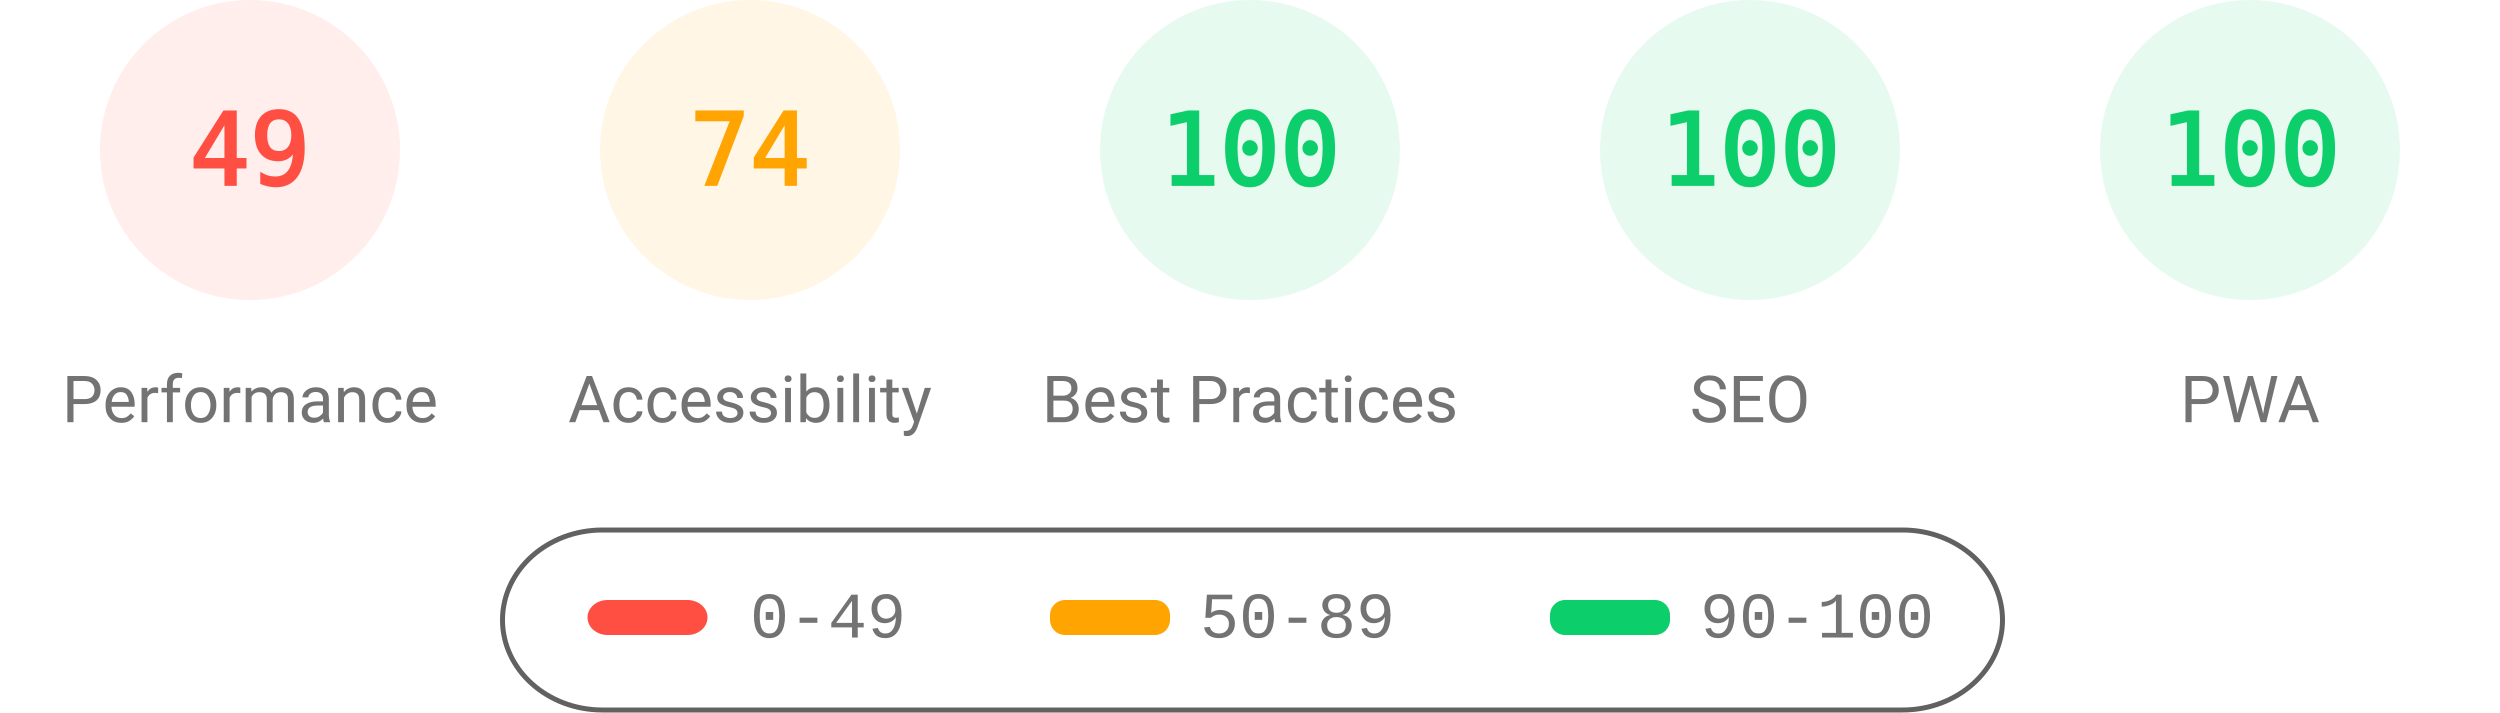
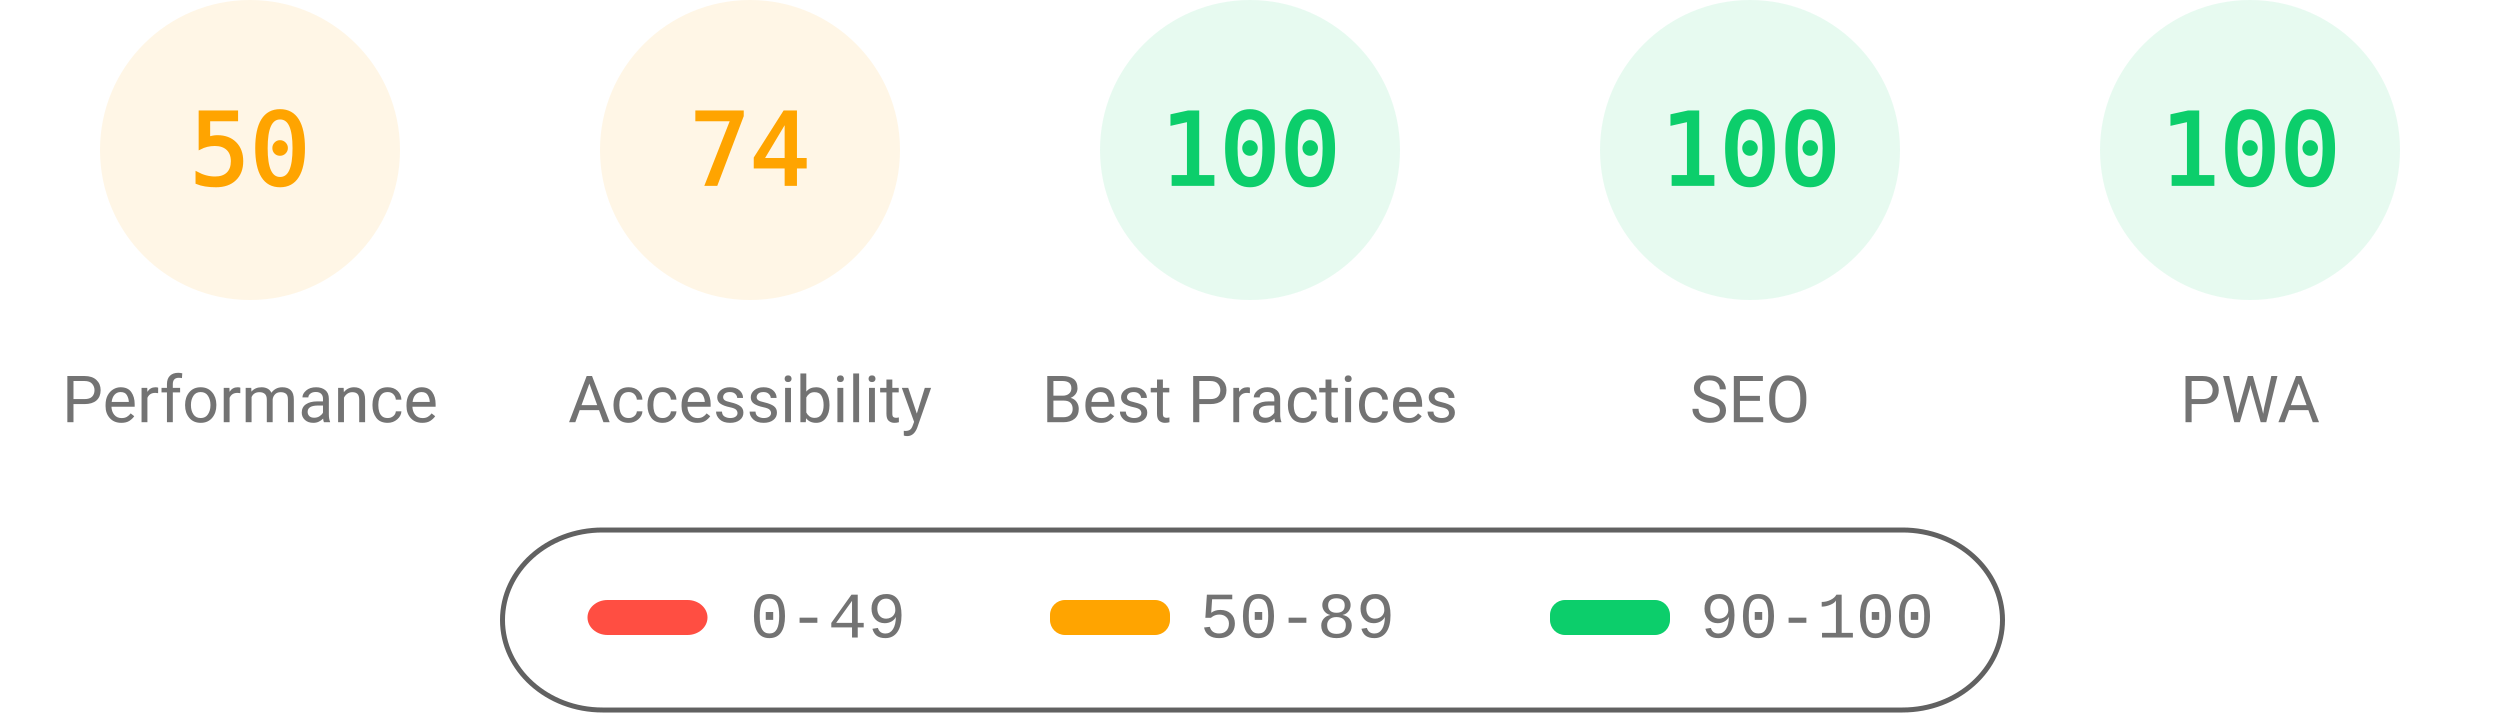
<svg xmlns="http://www.w3.org/2000/svg" fill="none" width="1000" height="285">
  <style>.gauge-base{opacity:.1}.gauge-arc{fill:none;animation-delay:250ms;stroke-linecap:round;transform:rotate(-90deg);transform-origin:100px 60px;animation:load-gauge 1s ease forwards}.guage-text{font-size:40px;font-family:monospace;text-align:center}.guage-red{color:#ff4e42;fill:#ff4e42;stroke:#ff4e42}.guage-orange{color:#ffa400;fill:#ffa400;stroke:#ffa400}.guage-green{color:#0cce6b;fill:#0cce6b;stroke:#0cce6b}.guage-undefined{color:#5c5c5c;fill:#5c5c5c;stroke:#5c5c5c}.guage-title{color:#737373;fill:#737373;stroke:none;font-size:26px;line-height:26px;font-family:Roboto,Halvetica,Arial,sans-serif}@keyframes load-gauge{from{stroke-dasharray:0 352.858}}</style>
-   <svg class="guage-div guage-perf guage-red" viewBox="0 0 200 200" width="200" height="200">
+   <svg class="guage-div guage-perf guage-orange" viewBox="0 0 200 200" width="200" height="200">
    <circle class="gauge-base" r="56" cx="100" cy="60" stroke-width="8" />
-     <circle class="gauge-arc guage-arc-1" r="56" cx="100" cy="60" stroke-width="8" style="stroke-dasharray:172.41,351.858" />
-     <text class="guage-text" x="100" y="60" alignment-baseline="central" dominant-baseline="central" text-anchor="middle">49</text>
+     <circle class="gauge-arc guage-arc-1" r="56" cx="100" cy="60" stroke-width="8" style="stroke-dasharray:175.929,351.858" />
+     <text class="guage-text" x="100" y="60" alignment-baseline="central" dominant-baseline="central" text-anchor="middle">50</text>
    <text class="guage-title" x="100" y="160" alignment-baseline="central" dominant-baseline="central" text-anchor="middle">Performance</text>
  </svg>
  <svg class="guage-div guage-acc guage-orange" viewBox="0 0 200 200" width="200" height="200" x="200">
    <circle class="gauge-base" r="56" cx="100" cy="60" stroke-width="8" />
    <circle class="gauge-arc guage-arc-2" r="56" cx="100" cy="60" stroke-width="8" style="stroke-dasharray:260.375,351.858" />
    <text class="guage-text" x="100" y="60" alignment-baseline="central" dominant-baseline="central" text-anchor="middle">74</text>
    <text class="guage-title" x="100" y="160" alignment-baseline="central" dominant-baseline="central" text-anchor="middle">Accessibility</text>
  </svg>
  <svg class="guage-div guage-best guage-green" viewBox="0 0 200 200" width="200" height="200" x="400">
    <circle class="gauge-base" r="56" cx="100" cy="60" stroke-width="8" />
    <circle class="gauge-arc guage-arc-3" r="56" cx="100" cy="60" stroke-width="8" style="stroke-dasharray:351.858,351.858" />
    <text class="guage-text" x="100" y="60" alignment-baseline="central" dominant-baseline="central" text-anchor="middle">100</text>
    <text class="guage-title" x="100" y="160" alignment-baseline="central" dominant-baseline="central" text-anchor="middle">Best Practices</text>
  </svg>
  <svg class="guage-div guage-seo guage-green" viewBox="0 0 200 200" width="200" height="200" x="600">
    <circle class="gauge-base" r="56" cx="100" cy="60" stroke-width="8" />
    <circle class="gauge-arc guage-arc-4" r="56" cx="100" cy="60" stroke-width="8" style="stroke-dasharray:351.858,351.858" />
    <text class="guage-text" x="100" y="60" alignment-baseline="central" dominant-baseline="central" text-anchor="middle">100</text>
    <text class="guage-title" x="100" y="160" alignment-baseline="central" dominant-baseline="central" text-anchor="middle">SEO</text>
  </svg>
  <svg class="guage-div guage-pwa guage-green" viewBox="0 0 200 200" width="200" height="200" x="800">
    <circle class="gauge-base" r="56" cx="100" cy="60" stroke-width="8" />
    <circle class="gauge-arc guage-arc-4" r="56" cx="100" cy="60" stroke-width="8" style="stroke-dasharray:351.858,351.858" />
    <text class="guage-text" x="100" y="60" alignment-baseline="central" dominant-baseline="central" text-anchor="middle">100</text>
    <text class="guage-title" x="100" y="160" alignment-baseline="central" dominant-baseline="central" text-anchor="middle">PWA</text>
  </svg>
  <svg width="604" height="76" x="200" y="210">
    <path fill="none" id="canvas_background" d="M-1-1h604v80H-1z" />
    <rect fill-opacity="0" stroke="#616161" stroke-width="2" rx="40" id="svg_2" height="72" width="600" y="2" x="1" fill="#000" />
    <rect stroke="#000" rx="8" id="svg_3" height="14" width="48" y="30" x="35" stroke-opacity="null" stroke-width="0" fill="#ff4e42" />
    <rect stroke="#000" rx="6" id="svg_4" height="14" width="48" y="30" x="220" stroke-opacity="null" stroke-width="0" fill="#ffa400" />
    <rect stroke="#000" rx="6" id="svg_5" height="14" width="48" y="30" x="420" stroke-opacity="null" stroke-width="0" fill="#0cce6b" />
    <text xml:space="preserve" text-anchor="start" font-family="'Courier New', Courier, monospace" font-size="26" id="svg_6" y="45" x="100" stroke-opacity="null" stroke-width="0" stroke="#000" fill="#737373">0-49</text>
    <text xml:space="preserve" text-anchor="start" font-family="'Courier New', Courier, monospace" font-size="26" id="svg_7" y="45" x="280" stroke-opacity="null" stroke-width="0" stroke="#000" fill="#737373">50-89</text>
    <text xml:space="preserve" text-anchor="start" font-family="'Courier New', Courier, monospace" font-size="26" id="svg_8" y="45" x="480" stroke-opacity="null" stroke-width="0" stroke="#000" fill="#737373">90-100</text>
  </svg>
</svg>
